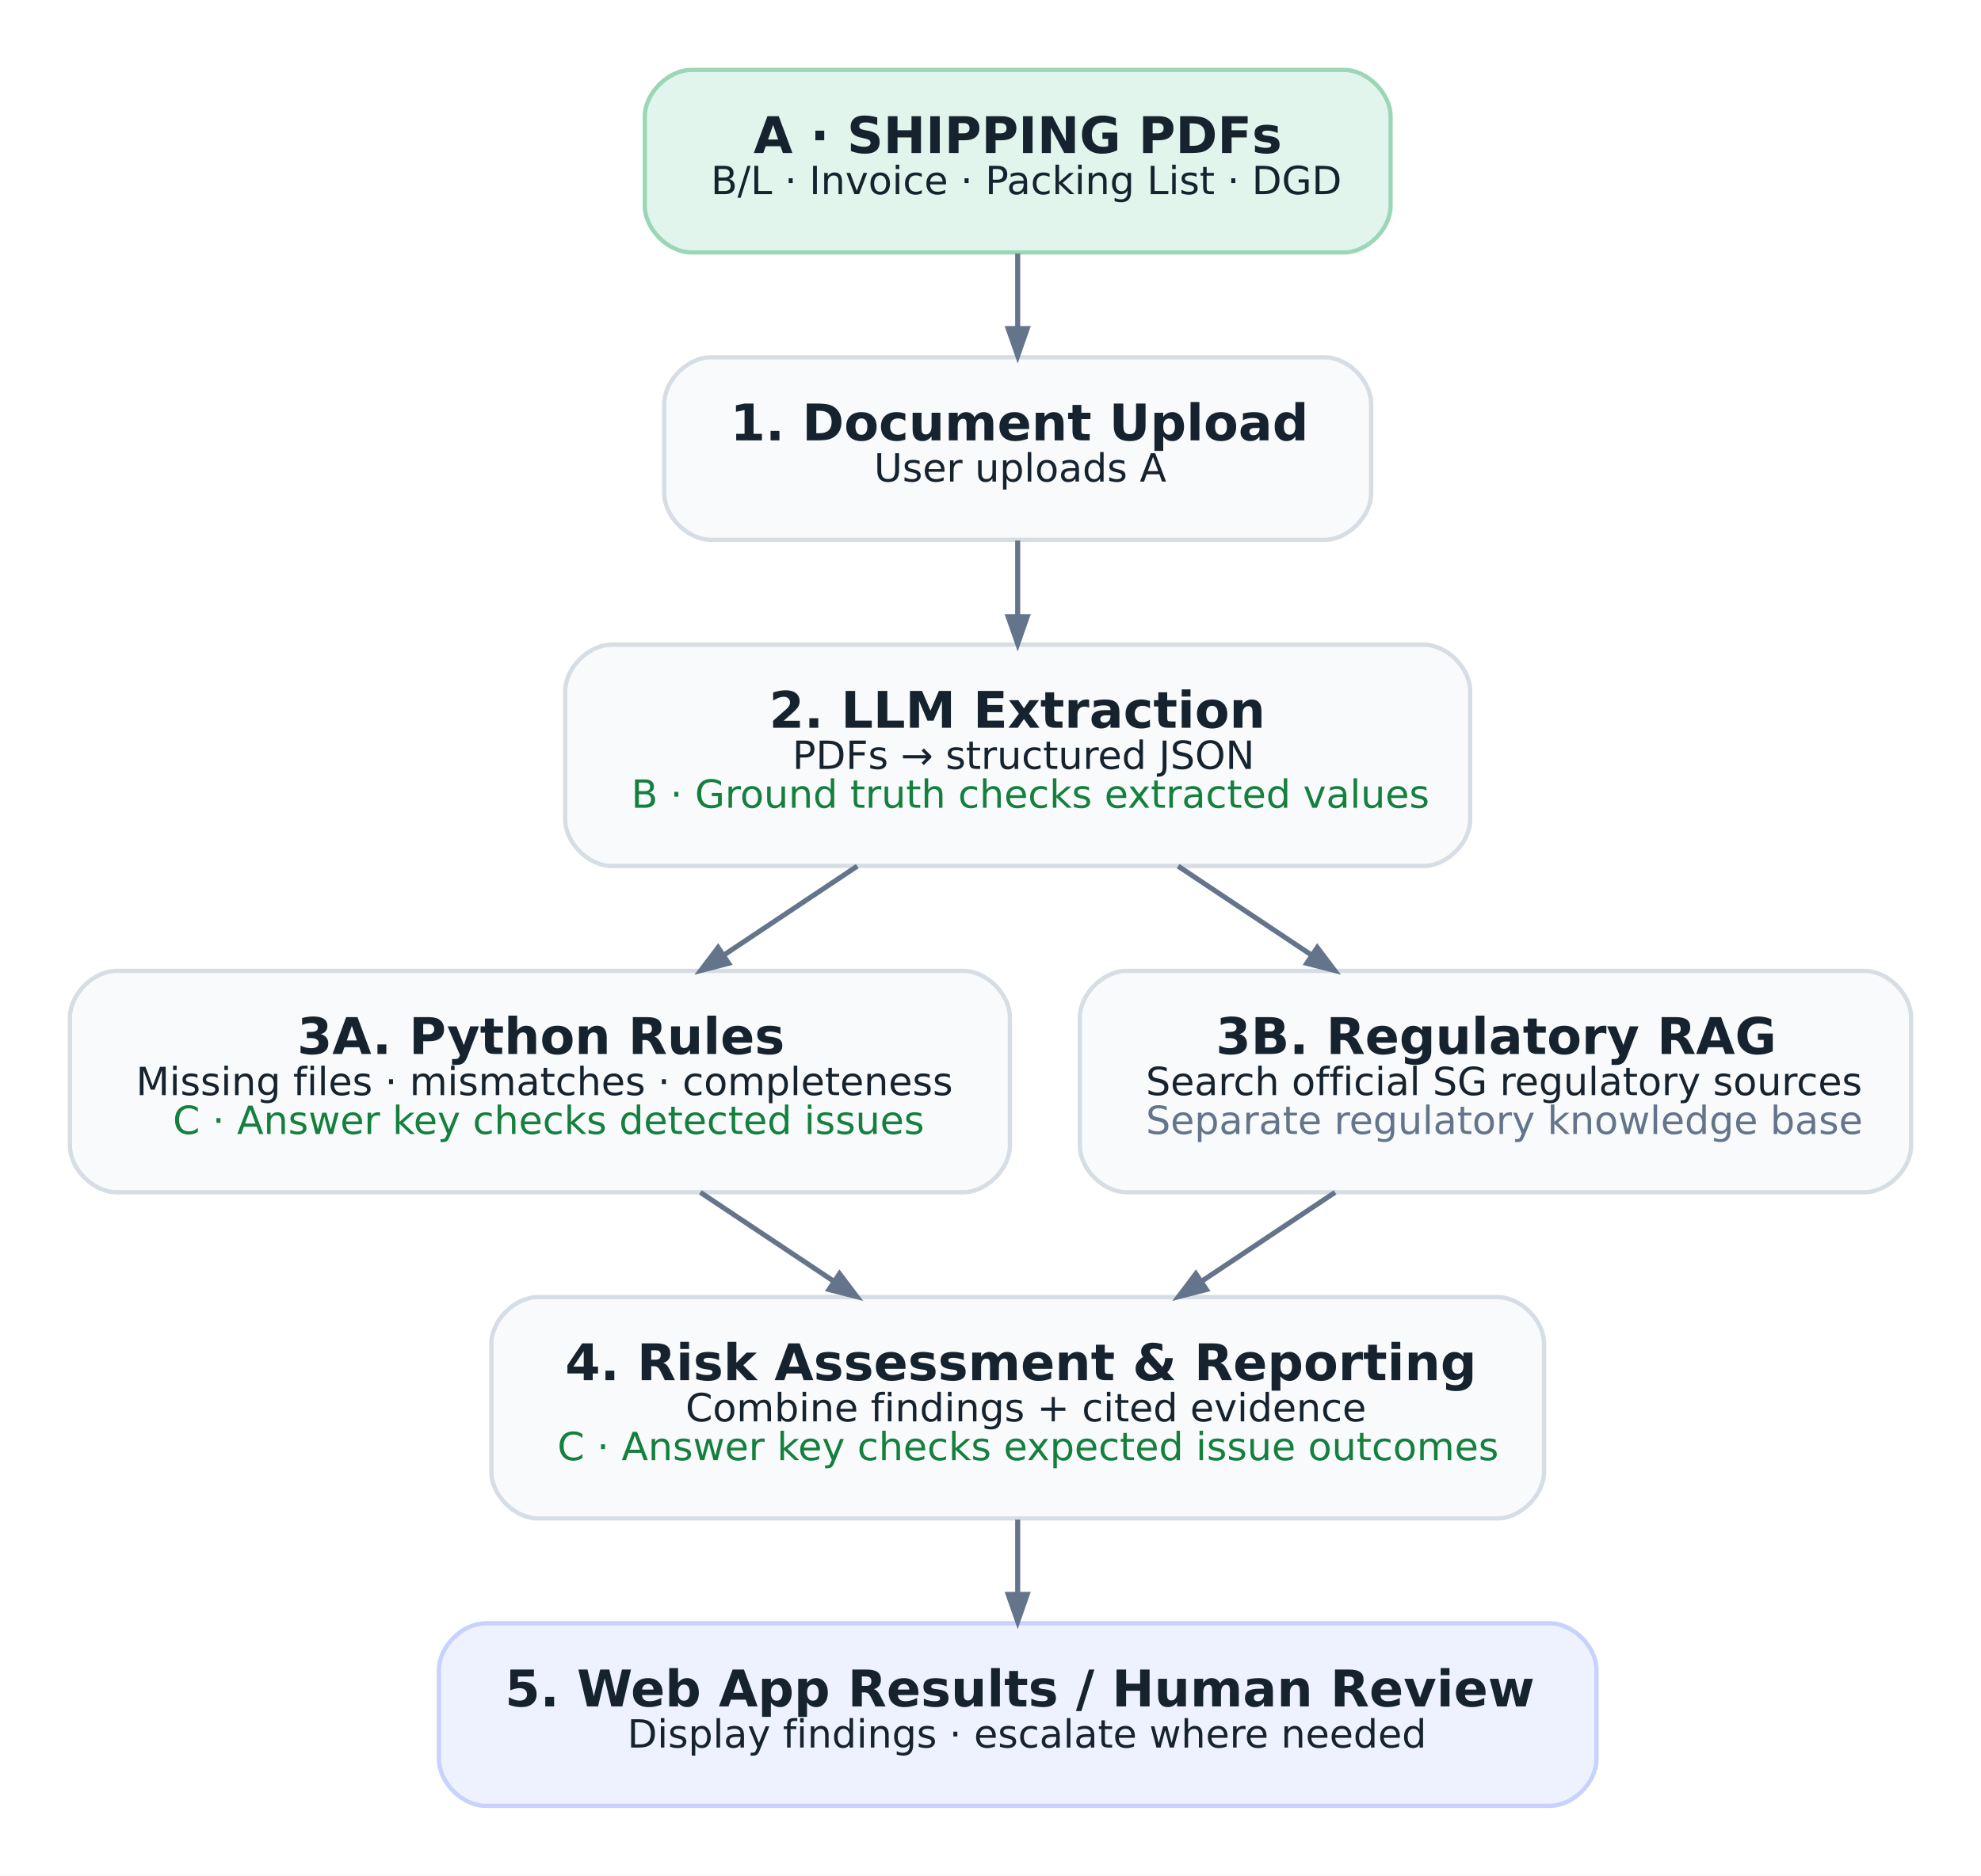
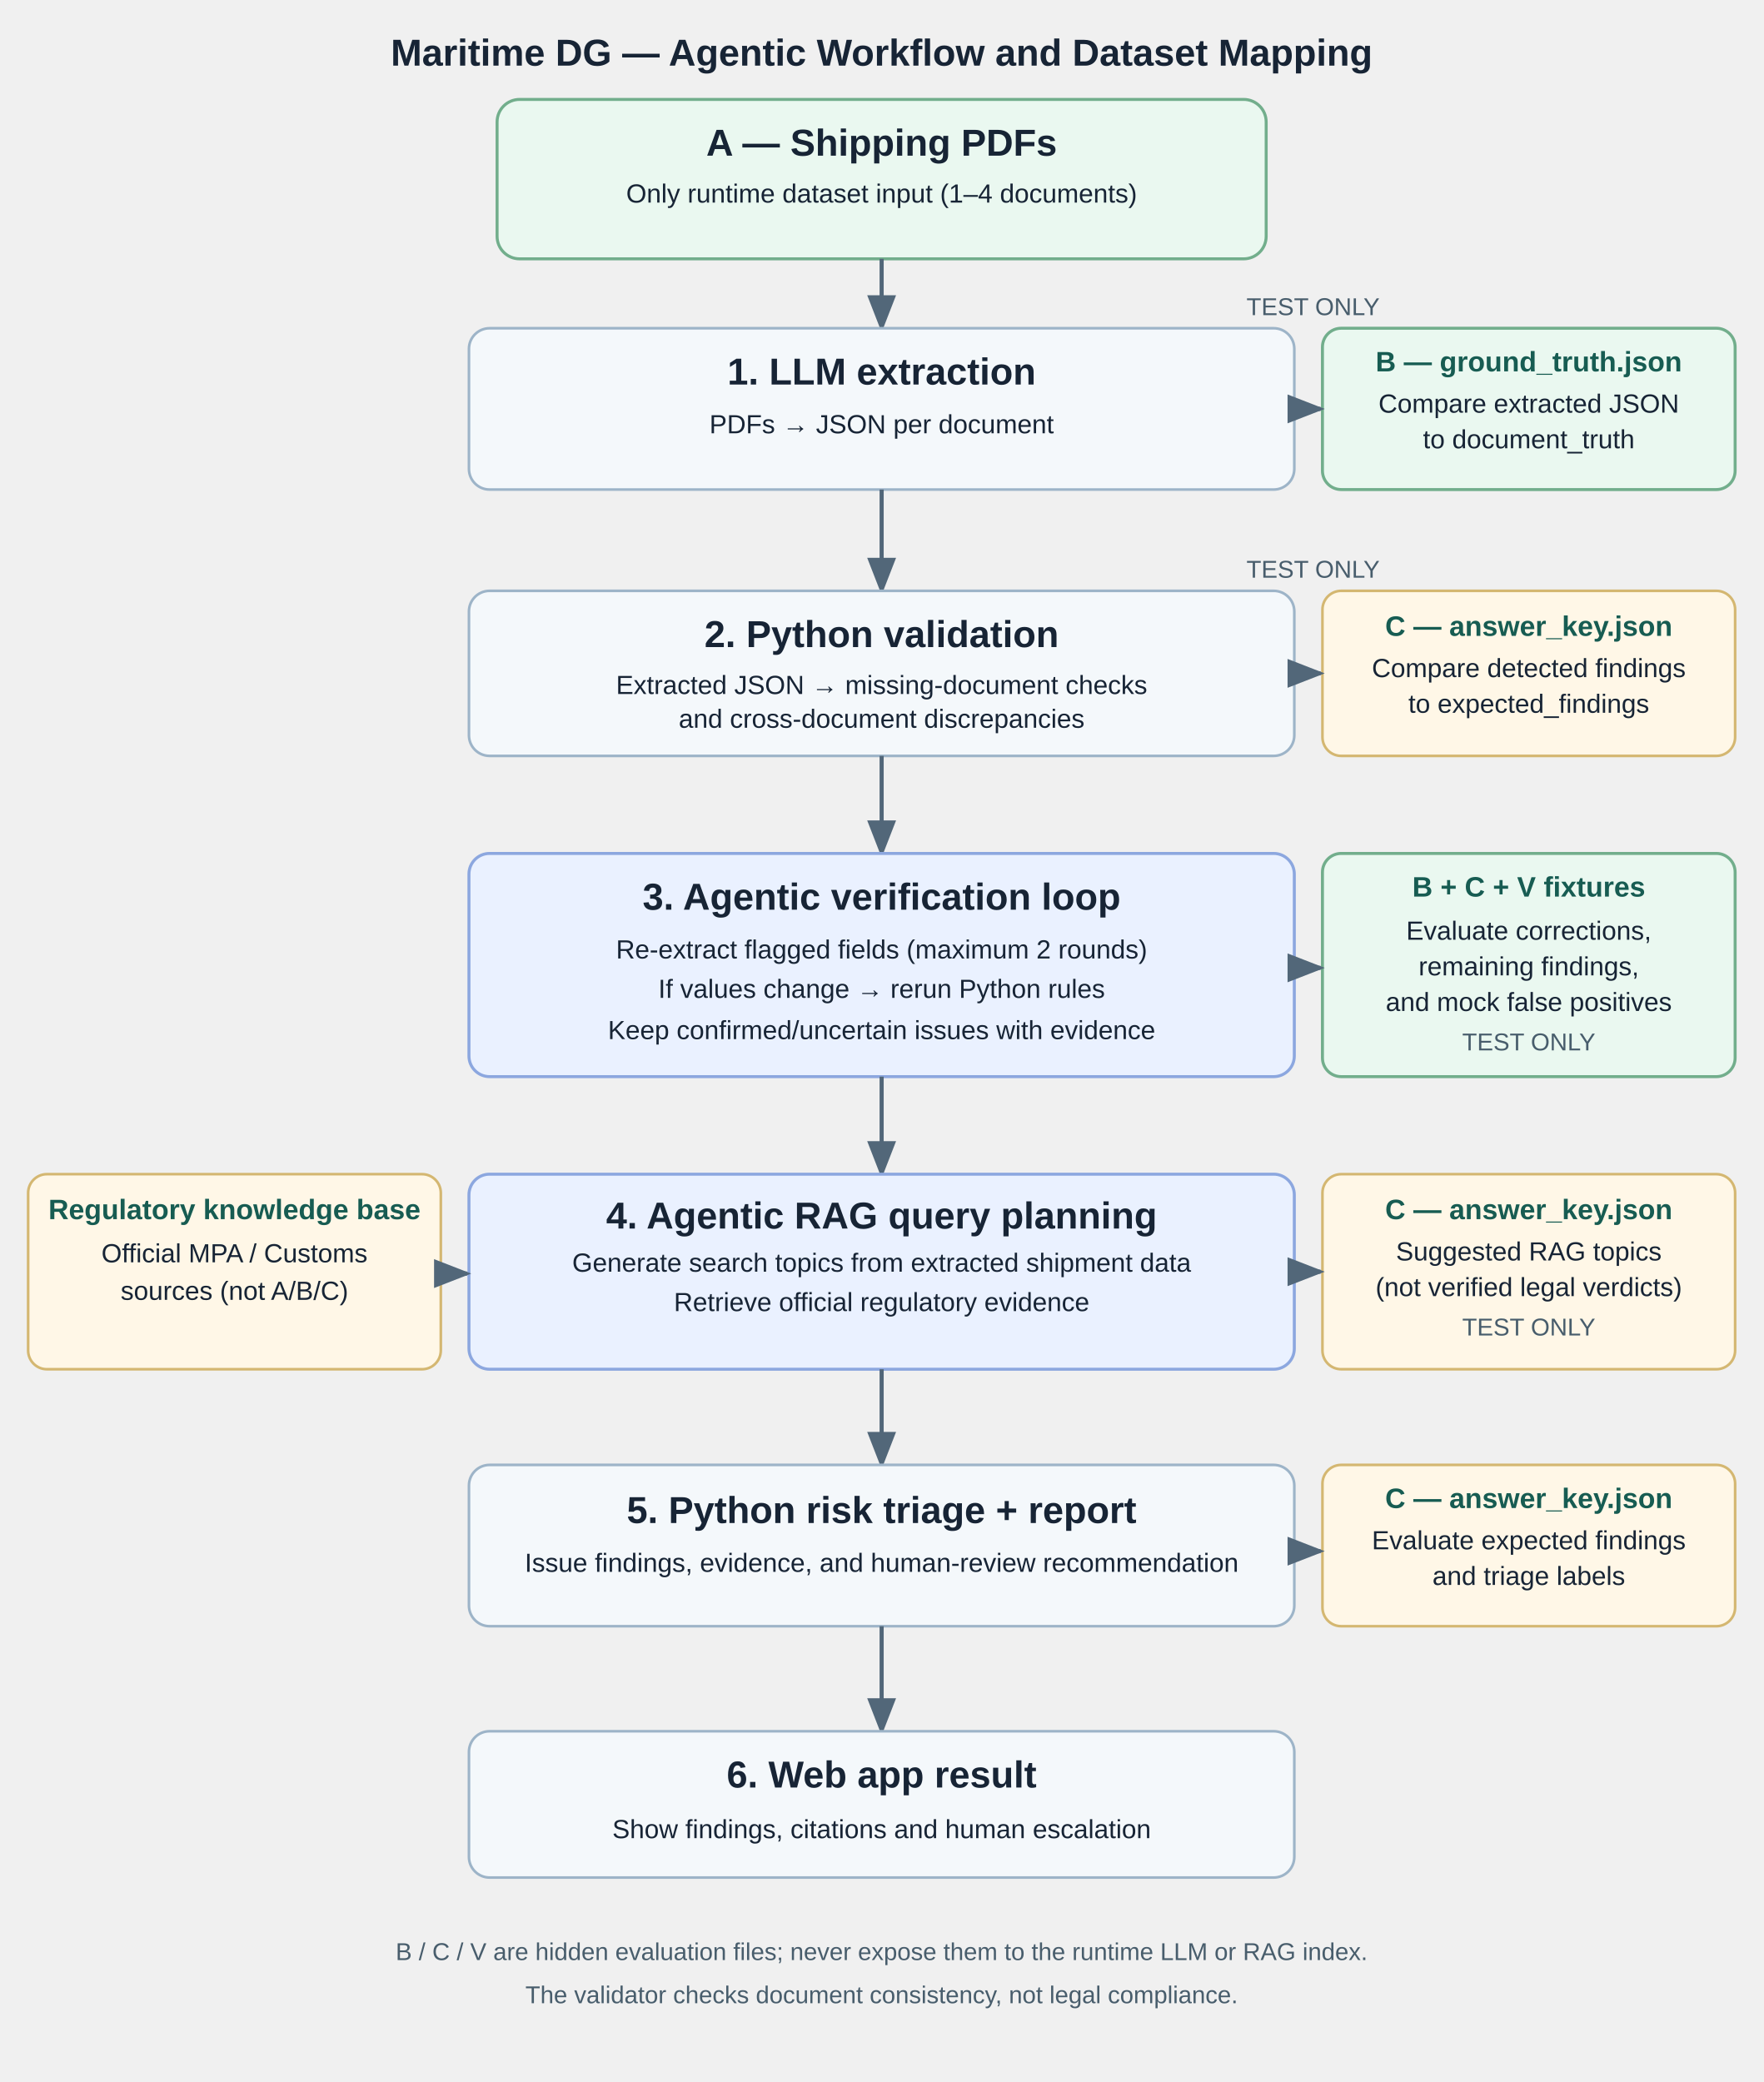
- <svg xmlns="http://www.w3.org/2000/svg" width="510pt" height="483pt" viewBox="0.00 0.00 510.00 483.00">
-   <g id="graph0" class="graph" transform="scale(1 1) rotate(0) translate(18 465)">
-     <polygon fill="white" stroke="transparent" points="-18,18 -18,-465 492,-465 492,18 -18,18" />
-     <g id="node1" class="node">
-       <path fill="#e1f5ec" stroke="#9bd7b7" stroke-width="1.1" d="M328,-447C328,-447 160,-447 160,-447 154,-447 148,-441 148,-435 148,-435 148,-412 148,-412 148,-406 154,-400 160,-400 160,-400 328,-400 328,-400 334,-400 340,-406 340,-412 340,-412 340,-435 340,-435 340,-441 334,-447 328,-447" />
-       <text text-anchor="start" x="176" y="-425.6" font-family="DejaVu Sans" font-weight="bold" font-size="13.00" fill="#16232e">A · SHIPPING PDFs</text>
-       <text text-anchor="start" x="165" y="-415" font-family="DejaVu Sans" font-size="10.00" fill="#16232e">B/L · Invoice · Packing List · DGD</text>
-     </g>
-     <g id="node2" class="node">
-       <path fill="#f8fafc" stroke="#d6dde4" stroke-width="1.1" d="M323,-373C323,-373 165,-373 165,-373 159,-373 153,-367 153,-361 153,-361 153,-338 153,-338 153,-332 159,-326 165,-326 165,-326 323,-326 323,-326 329,-326 335,-332 335,-338 335,-338 335,-361 335,-361 335,-367 329,-373 323,-373" />
-       <text text-anchor="start" x="170" y="-351.6" font-family="DejaVu Sans" font-weight="bold" font-size="13.00" fill="#16232e">1. Document Upload</text>
-       <text text-anchor="start" x="207" y="-341" font-family="DejaVu Sans" font-size="10.00" fill="#16232e">User uploads A</text>
-     </g>
-     <g id="edge1" class="edge">
-       <path fill="none" stroke="#64748b" stroke-width="1.3" d="M244,-399.72C244,-393.68 244,-387.06 244,-380.69" />
-       <polygon fill="#64748b" stroke="#64748b" stroke-width="1.3" points="246.45,-380.38 244,-373.38 241.55,-380.38 246.45,-380.38" />
-     </g>
-     <g id="node3" class="node">
-       <path fill="#f8fafc" stroke="#d6dde4" stroke-width="1.1" d="M348.5,-299C348.5,-299 139.5,-299 139.5,-299 133.5,-299 127.5,-293 127.5,-287 127.5,-287 127.5,-254 127.5,-254 127.5,-248 133.5,-242 139.5,-242 139.5,-242 348.5,-242 348.5,-242 354.5,-242 360.5,-248 360.5,-254 360.5,-254 360.5,-287 360.5,-287 360.5,-293 354.5,-299 348.5,-299" />
-       <text text-anchor="start" x="180" y="-277.6" font-family="DejaVu Sans" font-weight="bold" font-size="13.00" fill="#16232e">2. LLM Extraction</text>
-       <text text-anchor="start" x="186" y="-267" font-family="DejaVu Sans" font-size="10.00" fill="#16232e">PDFs → structured JSON</text>
-       <text text-anchor="start" x="144.5" y="-257" font-family="DejaVu Sans" font-size="10.00" fill="#15803d">B · Ground truth checks extracted values</text>
-     </g>
-     <g id="edge2" class="edge">
-       <path fill="none" stroke="#64748b" stroke-width="1.3" d="M244,-325.81C244,-319.69 244,-312.92 244,-306.3" />
-       <polygon fill="#64748b" stroke="#64748b" stroke-width="1.3" points="246.45,-306.2 244,-299.2 241.55,-306.2 246.45,-306.2" />
-     </g>
-     <g id="node4" class="node">
-       <path fill="#f8fafc" stroke="#d6dde4" stroke-width="1.1" d="M230,-215C230,-215 12,-215 12,-215 6,-215 0,-209 0,-203 0,-203 0,-170 0,-170 0,-164 6,-158 12,-158 12,-158 230,-158 230,-158 236,-158 242,-164 242,-170 242,-170 242,-203 242,-203 242,-209 236,-215 230,-215" />
-       <text text-anchor="start" x="58.5" y="-193.6" font-family="DejaVu Sans" font-weight="bold" font-size="13.00" fill="#16232e">3A. Python Rules</text>
-       <text text-anchor="start" x="17" y="-183" font-family="DejaVu Sans" font-size="10.00" fill="#16232e">Missing files · mismatches · completeness</text>
-       <text text-anchor="start" x="26.5" y="-173" font-family="DejaVu Sans" font-size="10.00" fill="#15803d">C · Answer key checks detected issues</text>
-     </g>
-     <g id="edge3" class="edge">
-       <path fill="none" stroke="#64748b" stroke-width="1.3" d="M202.7,-241.97C191.65,-234.6 179.61,-226.58 168.26,-219.01" />
-       <polygon fill="#64748b" stroke="#64748b" stroke-width="1.3" points="169.58,-216.94 162.4,-215.1 166.87,-221.02 169.58,-216.94" />
-     </g>
-     <g id="node5" class="node">
-       <path fill="#f8fafc" stroke="#d6dde4" stroke-width="1.1" d="M462,-215C462,-215 272,-215 272,-215 266,-215 260,-209 260,-203 260,-203 260,-170 260,-170 260,-164 266,-158 272,-158 272,-158 462,-158 462,-158 468,-158 474,-164 474,-170 474,-170 474,-203 474,-203 474,-209 468,-215 462,-215" />
-       <text text-anchor="start" x="295" y="-193.6" font-family="DejaVu Sans" font-weight="bold" font-size="13.00" fill="#16232e">3B. Regulatory RAG</text>
-       <text text-anchor="start" x="277" y="-183" font-family="DejaVu Sans" font-size="10.00" fill="#16232e">Search official SG regulatory sources</text>
-       <text text-anchor="start" x="277" y="-173" font-family="DejaVu Sans" font-size="10.00" fill="#64748b">Separate regulatory knowledge base</text>
-     </g>
-     <g id="edge4" class="edge">
-       <path fill="none" stroke="#64748b" stroke-width="1.3" d="M285.3,-241.97C296.35,-234.6 308.39,-226.58 319.74,-219.01" />
-       <polygon fill="#64748b" stroke="#64748b" stroke-width="1.3" points="321.13,-221.02 325.6,-215.1 318.42,-216.94 321.13,-221.02" />
-     </g>
-     <g id="node6" class="node">
-       <path fill="#f8fafc" stroke="#d6dde4" stroke-width="1.1" d="M367.5,-131C367.5,-131 120.5,-131 120.5,-131 114.5,-131 108.5,-125 108.5,-119 108.5,-119 108.5,-86 108.5,-86 108.5,-80 114.5,-74 120.5,-74 120.5,-74 367.5,-74 367.5,-74 373.5,-74 379.5,-80 379.5,-86 379.5,-86 379.5,-119 379.5,-119 379.5,-125 373.5,-131 367.5,-131" />
-       <text text-anchor="start" x="127.5" y="-109.6" font-family="DejaVu Sans" font-weight="bold" font-size="13.00" fill="#16232e">4. Risk Assessment &amp; Reporting</text>
-       <text text-anchor="start" x="158.5" y="-99" font-family="DejaVu Sans" font-size="10.00" fill="#16232e">Combine findings + cited evidence</text>
-       <text text-anchor="start" x="125.5" y="-89" font-family="DejaVu Sans" font-size="10.00" fill="#15803d">C · Answer key checks expected issue outcomes</text>
-     </g>
-     <g id="edge5" class="edge">
-       <path fill="none" stroke="#64748b" stroke-width="1.3" d="M162.3,-157.97C173.35,-150.6 185.39,-142.58 196.74,-135.01" />
-       <polygon fill="#64748b" stroke="#64748b" stroke-width="1.3" points="198.13,-137.02 202.6,-131.1 195.42,-132.94 198.13,-137.02" />
-     </g>
-     <g id="edge6" class="edge">
-       <path fill="none" stroke="#64748b" stroke-width="1.3" d="M325.7,-157.97C314.65,-150.6 302.61,-142.58 291.26,-135.01" />
-       <polygon fill="#64748b" stroke="#64748b" stroke-width="1.3" points="292.58,-132.94 285.4,-131.1 289.87,-137.02 292.58,-132.94" />
-     </g>
-     <g id="node7" class="node">
-       <path fill="#eef2ff" stroke="#c7d2fe" stroke-width="1.1" d="M381,-47C381,-47 107,-47 107,-47 101,-47 95,-41 95,-35 95,-35 95,-12 95,-12 95,-6 101,0 107,0 107,0 381,0 381,0 387,0 393,-6 393,-12 393,-12 393,-35 393,-35 393,-41 387,-47 381,-47" />
-       <text text-anchor="start" x="112" y="-25.6" font-family="DejaVu Sans" font-weight="bold" font-size="13.00" fill="#16232e">5. Web App Results / Human Review</text>
-       <text text-anchor="start" x="143.5" y="-15" font-family="DejaVu Sans" font-size="10.00" fill="#16232e">Display findings · escalate where needed</text>
-     </g>
-     <g id="edge7" class="edge">
-       <path fill="none" stroke="#64748b" stroke-width="1.3" d="M244,-73.7C244,-67.51 244,-60.92 244,-54.63" />
-       <polygon fill="#64748b" stroke="#64748b" stroke-width="1.3" points="246.45,-54.45 244,-47.45 241.55,-54.45 246.45,-54.45" />
-     </g>
-   </g>
+ <svg xmlns="http://www.w3.org/2000/svg" viewBox="0 0 940 1110" width="940" height="1110">
+   <style>text{font-family:Arial,Helvetica,sans-serif;fill:#172435}.head{font-size:20px;font-weight:700}.sub{font-size:14px}.tag{font-size:15px;font-weight:bold;fill:#175c52}.arrow{stroke:#526779;stroke-width:2.2;fill:none;marker-end:url(#arr)}.box{fill:#f4f8fb;stroke:#9db4c8;stroke-width:1.4}.green{fill:#eaf8f0;stroke:#72ae8c;stroke-width:1.6}.blue{fill:#eaf1ff;stroke:#8ca7df;stroke-width:1.6}.gold{fill:#fff7e7;stroke:#d4b771;stroke-width:1.4}.foot{font-size:13px;fill:#485d6c}</style>
+   <defs>
+     <marker id="arr" markerWidth="9" markerHeight="7" refX="8" refY="3.5" orient="auto">
+       <path d="M0 0 L9 3.5 L0 7 Z" fill="#526779" />
+     </marker>
+   </defs>
+   <text class="head" x="470" y="35" text-anchor="middle">Maritime DG — Agentic Workflow and Dataset Mapping</text>
+   <rect class="green" x="265" y="53" width="410" height="85" rx="12" />
+   <text class="head" x="470" y="83" text-anchor="middle">A — Shipping PDFs</text>
+   <text class="sub" x="470" y="108" text-anchor="middle">Only runtime dataset input (1–4 documents)</text>
+   <path class="arrow" d="M470 138V175" />
+   <rect class="box" x="250" y="175" width="440" height="86" rx="11" />
+   <text class="head" x="470" y="205" text-anchor="middle">1. LLM extraction</text>
+   <text class="sub" x="470" y="231" text-anchor="middle">PDFs → JSON per document</text>
+   <rect class="green" x="705" y="175" width="220" height="86" rx="10" />
+   <text class="tag" x="815" y="198" text-anchor="middle">B — ground_truth.json</text>
+   <text class="sub" x="815" y="220" text-anchor="middle">Compare extracted JSON</text>
+   <text class="sub" x="815" y="239" text-anchor="middle">to document_truth</text>
+   <path class="arrow" d="M690 218H704" />
+   <text class="foot" x="700" y="168" text-anchor="middle">TEST ONLY</text>
+   <path class="arrow" d="M470 261V315" />
+   <rect class="box" x="250" y="315" width="440" height="88" rx="11" />
+   <text class="head" x="470" y="345" text-anchor="middle">2. Python validation</text>
+   <text class="sub" x="470" y="370" text-anchor="middle">Extracted JSON → missing-document checks</text>
+   <text class="sub" x="470" y="388" text-anchor="middle">and cross-document discrepancies</text>
+   <rect class="gold" x="705" y="315" width="220" height="88" rx="10" />
+   <text class="tag" x="815" y="339" text-anchor="middle">C — answer_key.json</text>
+   <text class="sub" x="815" y="361" text-anchor="middle">Compare detected findings</text>
+   <text class="sub" x="815" y="380" text-anchor="middle">to expected_findings</text>
+   <path class="arrow" d="M690 359H704" />
+   <text class="foot" x="700" y="308" text-anchor="middle">TEST ONLY</text>
+   <path class="arrow" d="M470 403V455" />
+   <rect class="blue" x="250" y="455" width="440" height="119" rx="11" />
+   <text class="head" x="470" y="485" text-anchor="middle">3. Agentic verification loop</text>
+   <text class="sub" x="470" y="511" text-anchor="middle">Re-extract flagged fields (maximum 2 rounds)</text>
+   <text class="sub" x="470" y="532" text-anchor="middle">If values change → rerun Python rules</text>
+   <text class="sub" x="470" y="554" text-anchor="middle">Keep confirmed/uncertain issues with evidence</text>
+   <rect class="green" x="705" y="455" width="220" height="119" rx="10" />
+   <text class="tag" x="815" y="478" text-anchor="middle">B + C + V fixtures</text>
+   <text class="sub" x="815" y="501" text-anchor="middle">Evaluate corrections,</text>
+   <text class="sub" x="815" y="520" text-anchor="middle">remaining findings,</text>
+   <text class="sub" x="815" y="539" text-anchor="middle">and mock false positives</text>
+   <text class="foot" x="815" y="560" text-anchor="middle">TEST ONLY</text>
+   <path class="arrow" d="M690 516H704" />
+   <path class="arrow" d="M470 574V626" />
+   <rect class="blue" x="250" y="626" width="440" height="104" rx="11" />
+   <text class="head" x="470" y="655" text-anchor="middle">4. Agentic RAG query planning</text>
+   <text class="sub" x="470" y="678" text-anchor="middle">Generate search topics from extracted shipment data</text>
+   <text class="sub" x="470" y="699" text-anchor="middle">Retrieve official regulatory evidence</text>
+   <rect class="gold" x="705" y="626" width="220" height="104" rx="10" />
+   <text class="tag" x="815" y="650" text-anchor="middle">C — answer_key.json</text>
+   <text class="sub" x="815" y="672" text-anchor="middle">Suggested RAG topics</text>
+   <text class="sub" x="815" y="691" text-anchor="middle">(not verified legal verdicts)</text>
+   <text class="foot" x="815" y="712" text-anchor="middle">TEST ONLY</text>
+   <path class="arrow" d="M690 678H704" />
+   <rect class="gold" x="15" y="626" width="220" height="104" rx="10" />
+   <text class="tag" x="125" y="650" text-anchor="middle">Regulatory knowledge base</text>
+   <text class="sub" x="125" y="673" text-anchor="middle">Official MPA / Customs</text>
+   <text class="sub" x="125" y="693" text-anchor="middle">sources (not A/B/C)</text>
+   <path class="arrow" d="M235 679H249" />
+   <path class="arrow" d="M470 730V781" />
+   <rect class="box" x="250" y="781" width="440" height="86" rx="11" />
+   <text class="head" x="470" y="812" text-anchor="middle">5. Python risk triage + report</text>
+   <text class="sub" x="470" y="838" text-anchor="middle">Issue findings, evidence, and human-review recommendation</text>
+   <rect class="gold" x="705" y="781" width="220" height="86" rx="10" />
+   <text class="tag" x="815" y="804" text-anchor="middle">C — answer_key.json</text>
+   <text class="sub" x="815" y="826" text-anchor="middle">Evaluate expected findings</text>
+   <text class="sub" x="815" y="845" text-anchor="middle">and triage labels</text>
+   <path class="arrow" d="M690 827H704" />
+   <path class="arrow" d="M470 867V923" />
+   <rect class="box" x="250" y="923" width="440" height="78" rx="11" />
+   <text class="head" x="470" y="953" text-anchor="middle">6. Web app result</text>
+   <text class="sub" x="470" y="980" text-anchor="middle">Show findings, citations and human escalation</text>
+   <text class="foot" x="470" y="1045" text-anchor="middle">B / C / V are hidden evaluation files; never expose them to the runtime LLM or RAG index.</text>
+   <text class="foot" x="470" y="1068" text-anchor="middle">The validator checks document consistency, not legal compliance.</text>
</svg>
